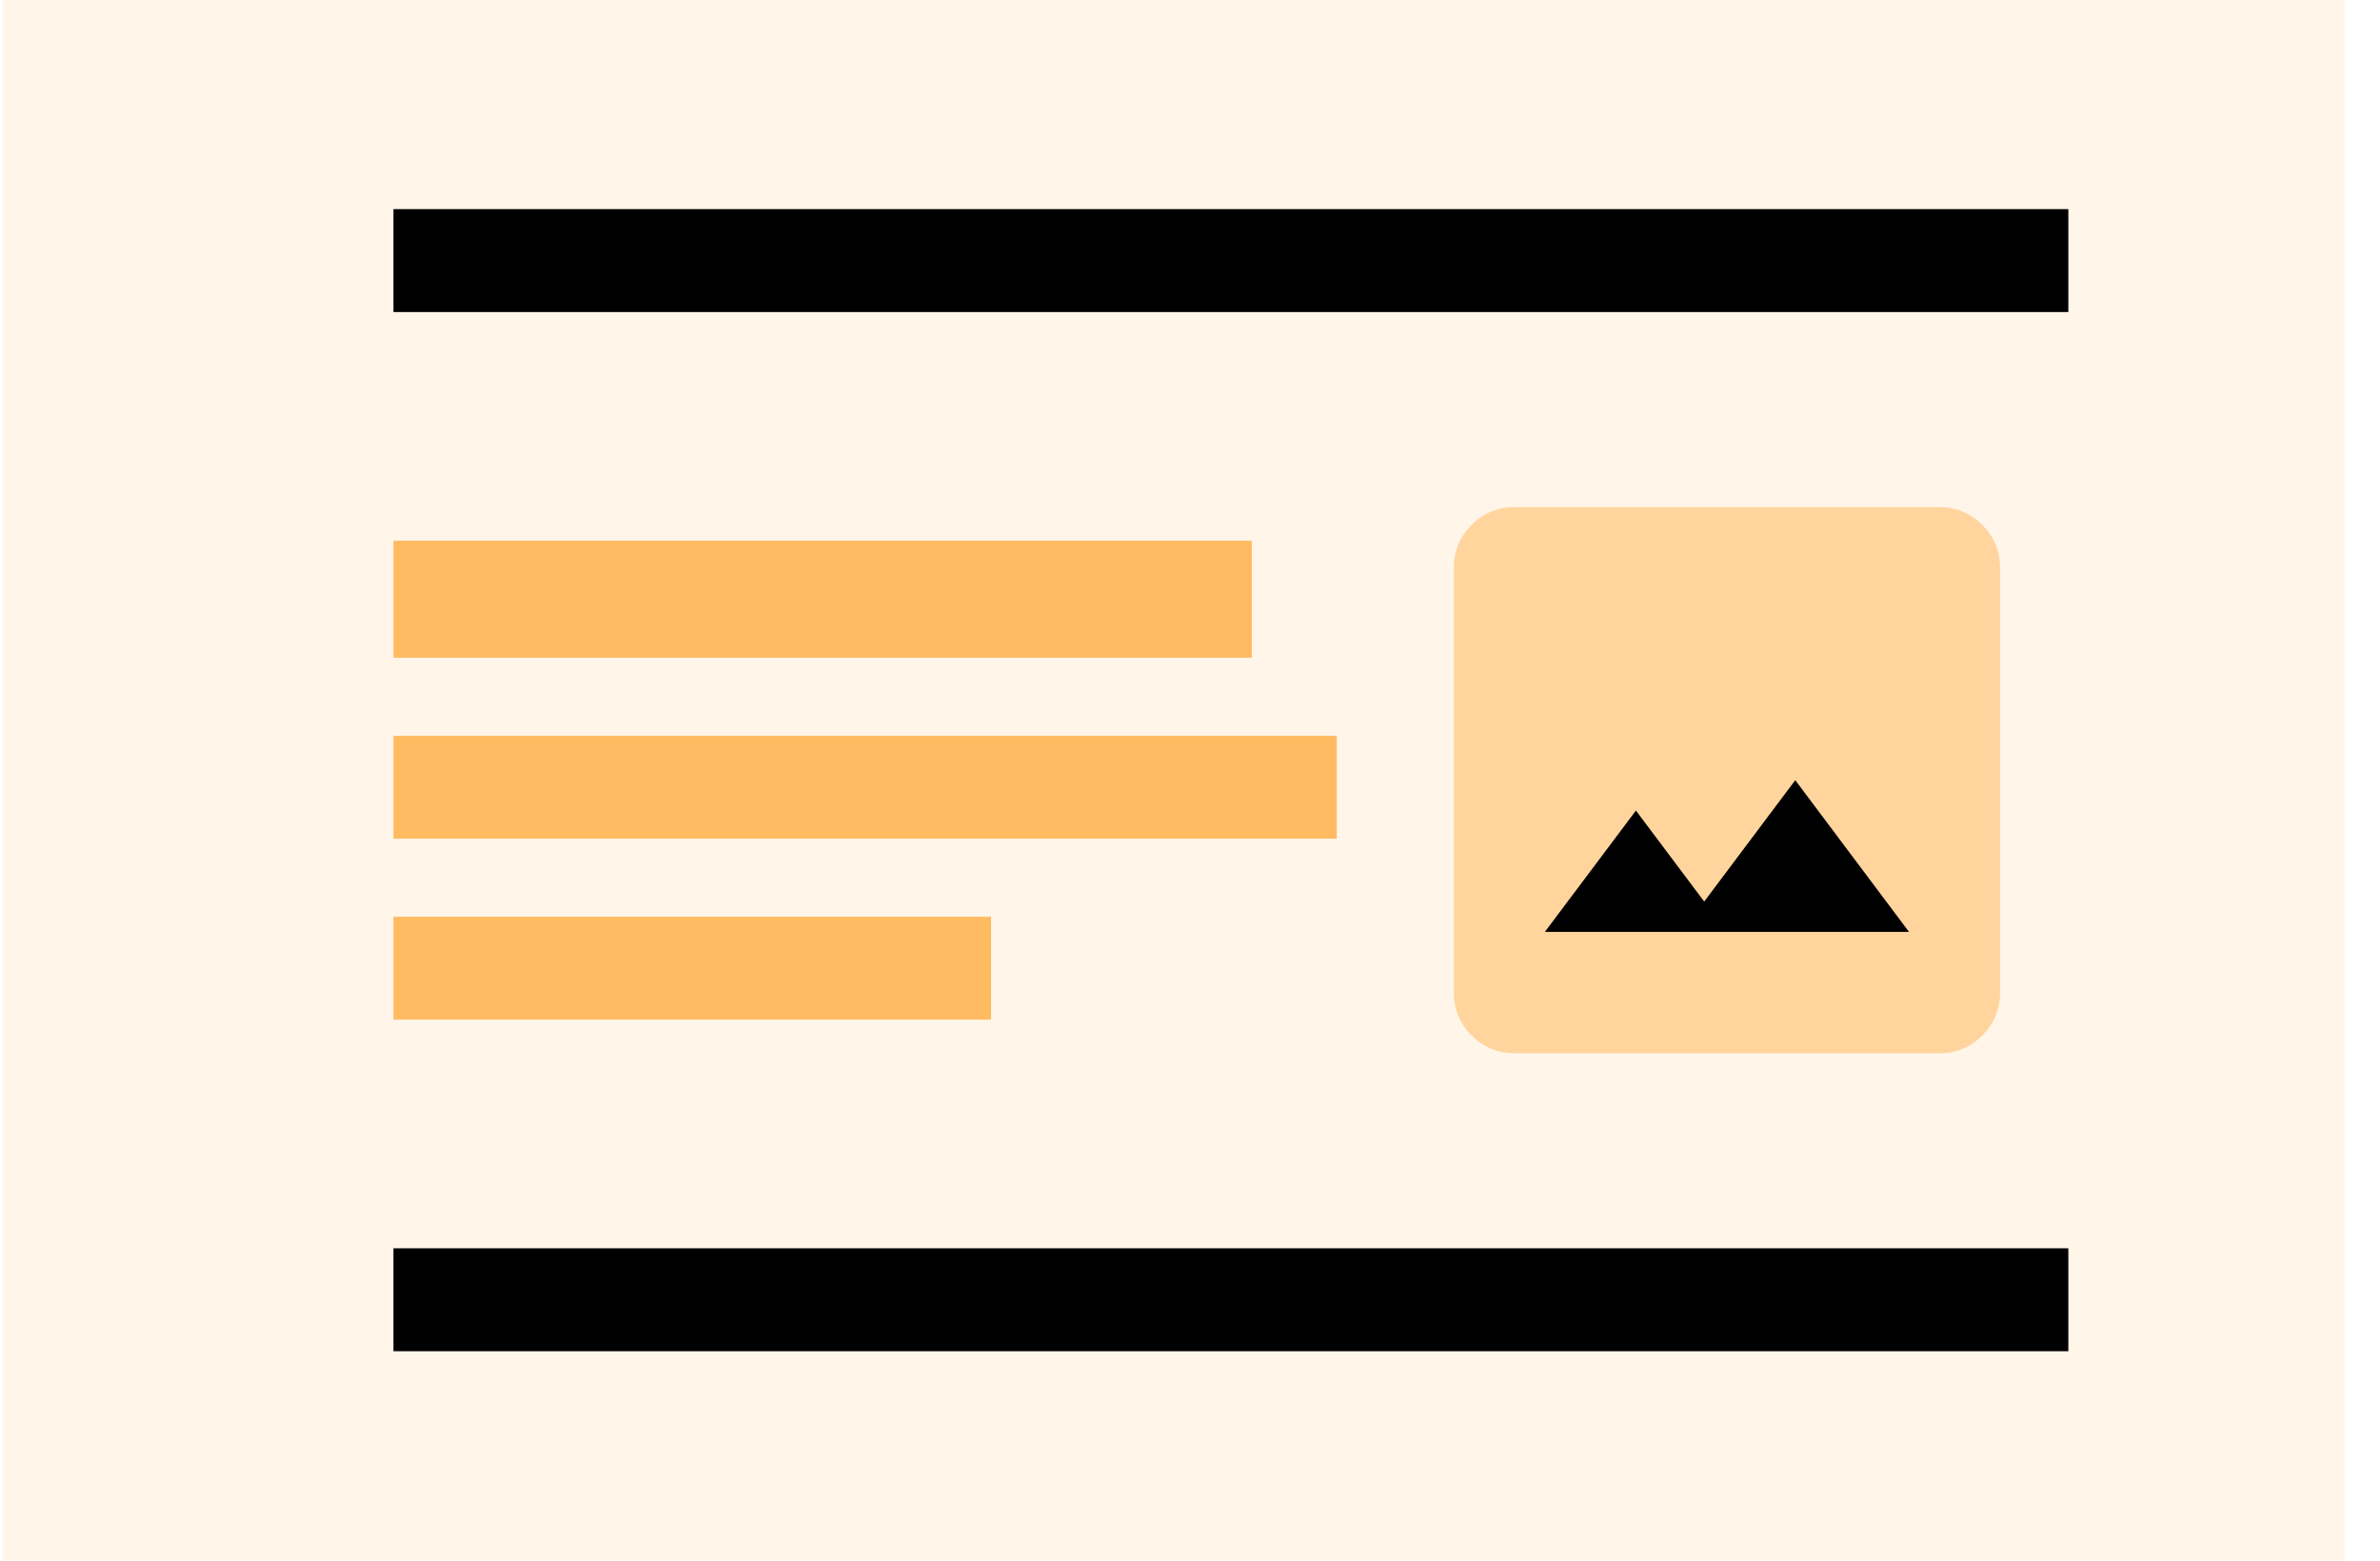
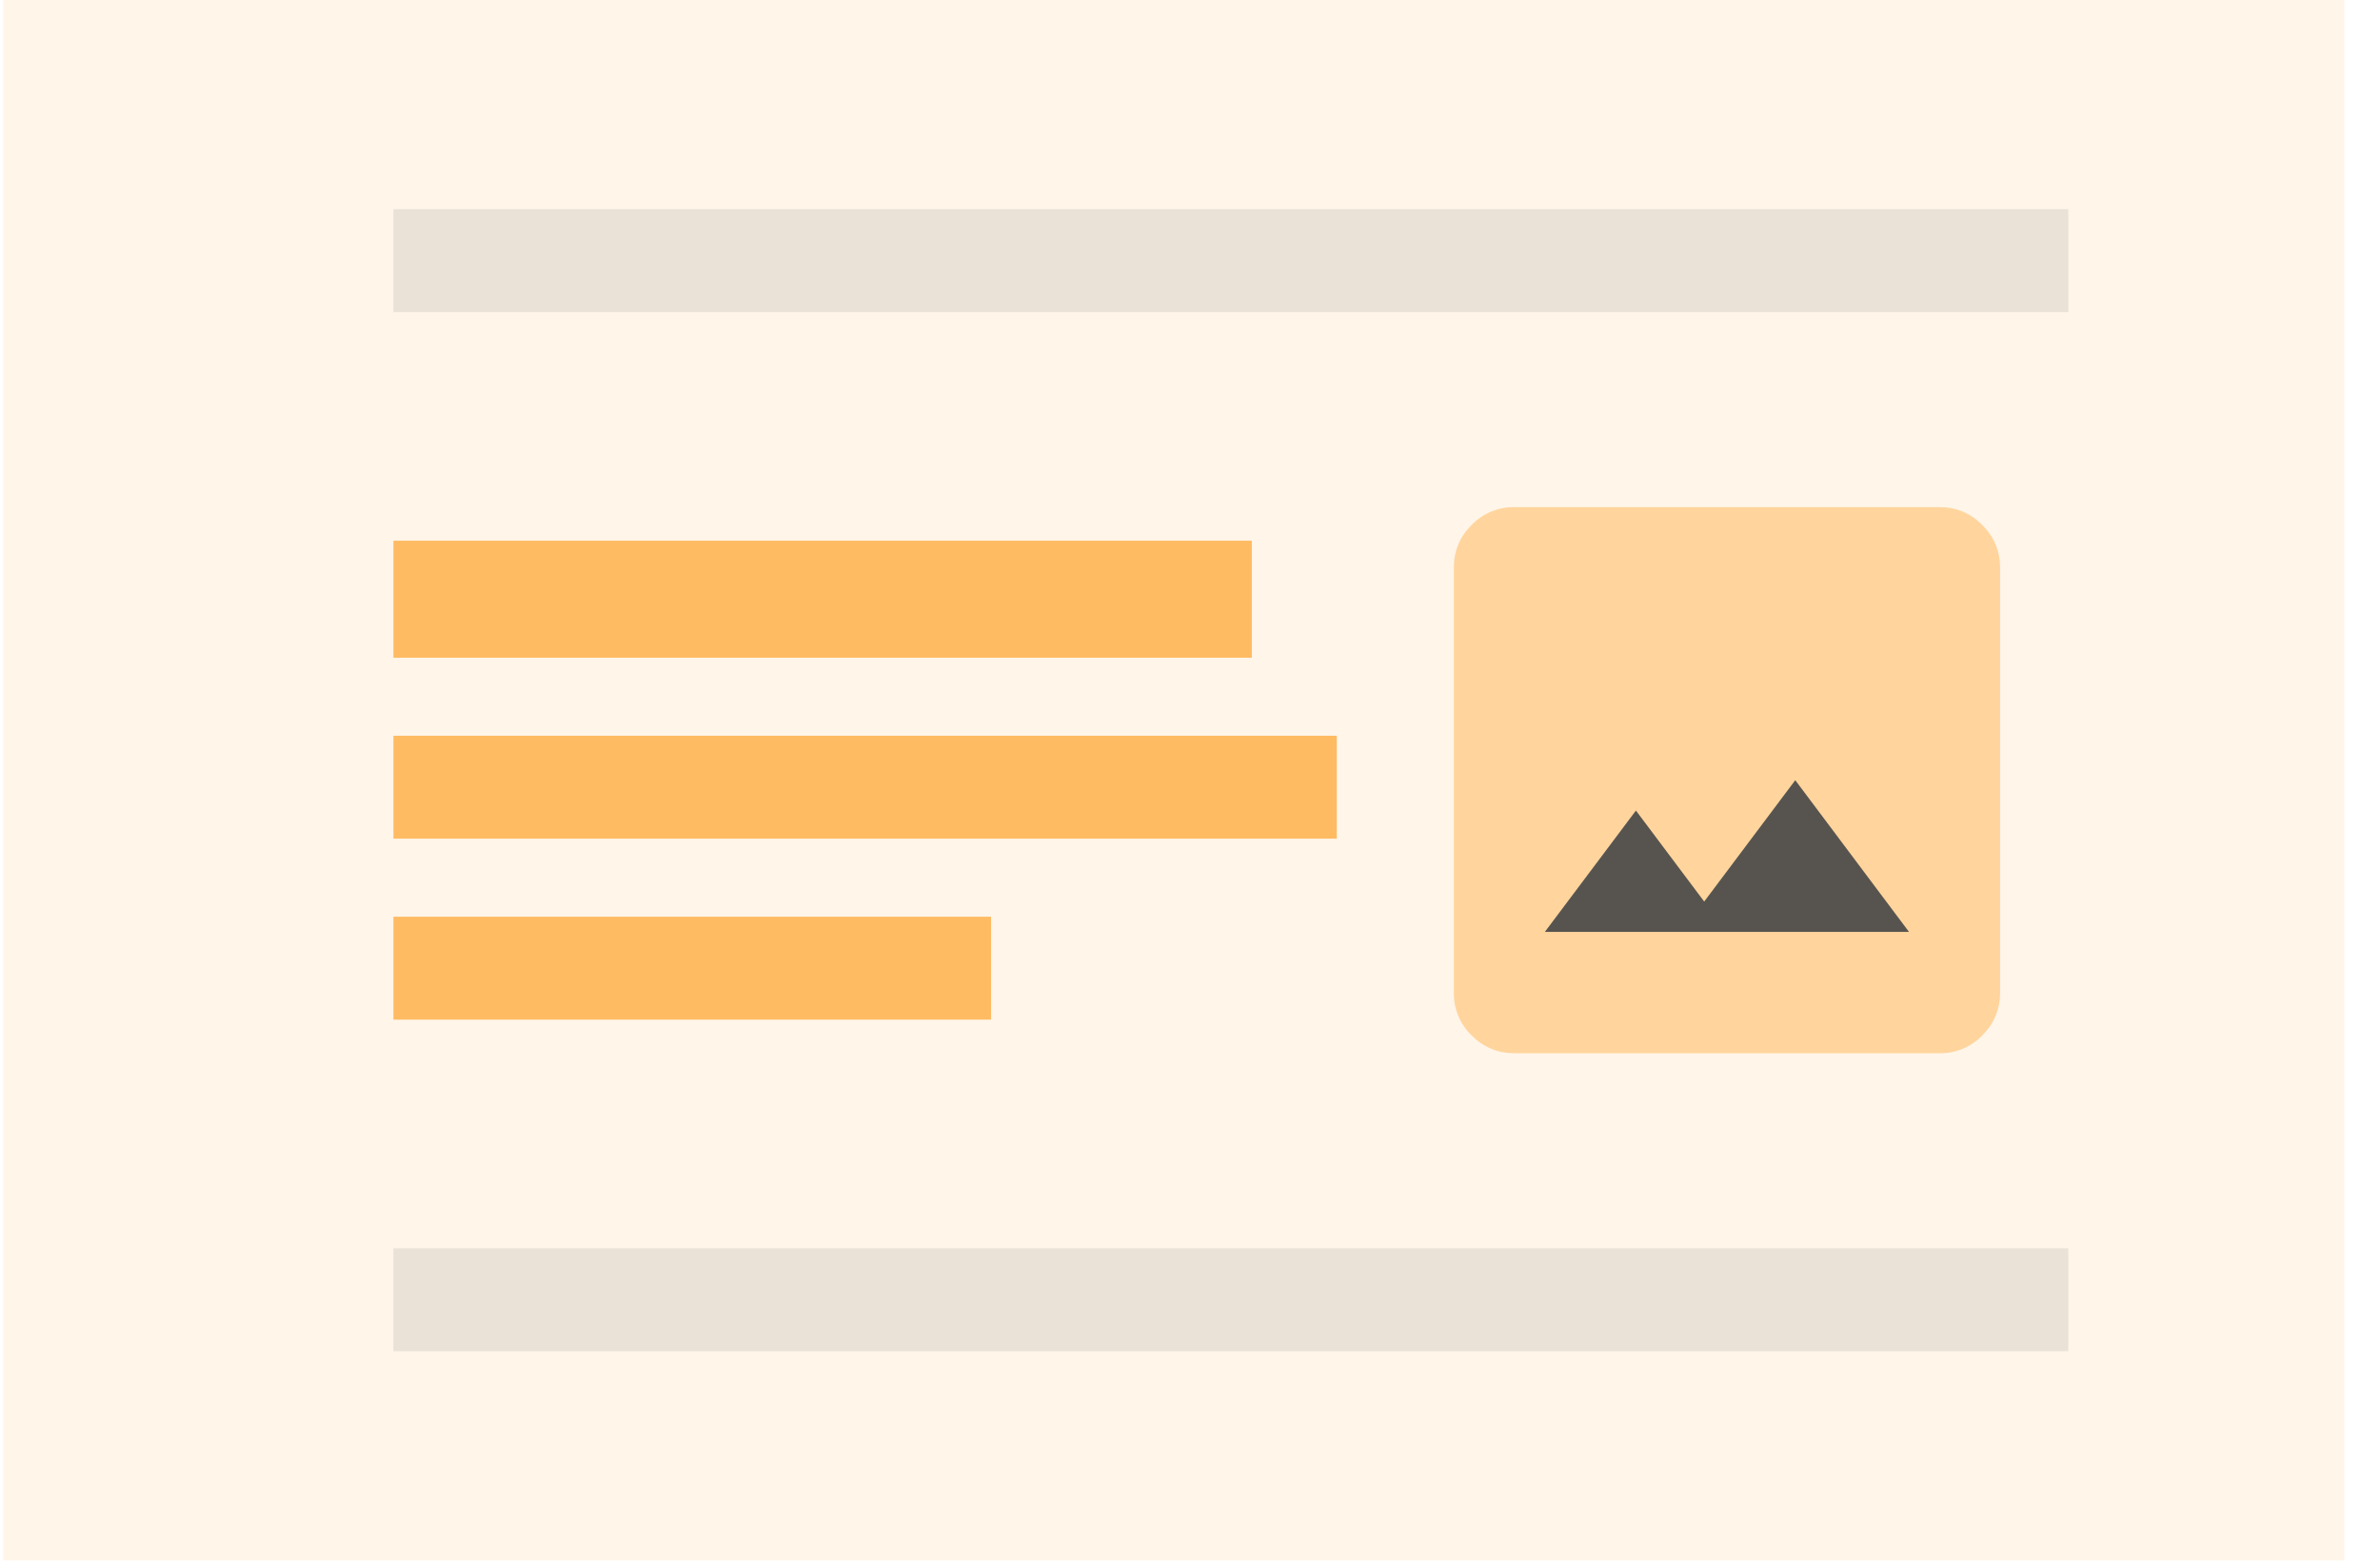
<svg xmlns="http://www.w3.org/2000/svg" viewBox="0 0 61 40" fill="none">
  <path fill="#FFF5E9" d="M.084 0h60v40h-60z" />
-   <path fill="#000" fillOpacity=".08" d="M10.084 5.361h42.928v2.638H10.084z" />
+   <path fill="#000" fill-opacity=".08" d="M10.084 5.361h42.928v2.638H10.084z" />
  <path fill="#FFBB62" d="M10.084 13.861h22v3h-22zM10.084 18.861h24.178v2.638H10.084zM10.084 23.5h15.317v2.638H10.084z" />
-   <path fill="#000" fillOpacity=".66" d="M37.856 14.847H49.72v9.78H37.856z" />
+   <path fill="#000" fill-opacity=".66" d="M37.856 14.847H49.72v9.78H37.856z" />
  <path fill="#FFD59D" d="M38.818 27c-.428 0-.794-.152-1.1-.457a1.495 1.495 0 0 1-.456-1.098v-10.89c0-.428.152-.794.457-1.099A1.495 1.495 0 0 1 38.818 13h10.89c.427 0 .793.152 1.098.457.305.305.457.67.457 1.098v10.89c0 .428-.153.794-.457 1.099a1.495 1.495 0 0 1-1.099.456h-10.89Zm.777-3.11h9.334L46.013 20l-2.334 3.111-1.75-2.333-2.334 3.111Z" />
-   <path fill="#000" fillOpacity=".08" d="M10.084 32h42.928v2.638H10.084z" />
+   <path fill="#000" fill-opacity=".08" d="M10.084 32h42.928v2.638H10.084z" />
</svg>
